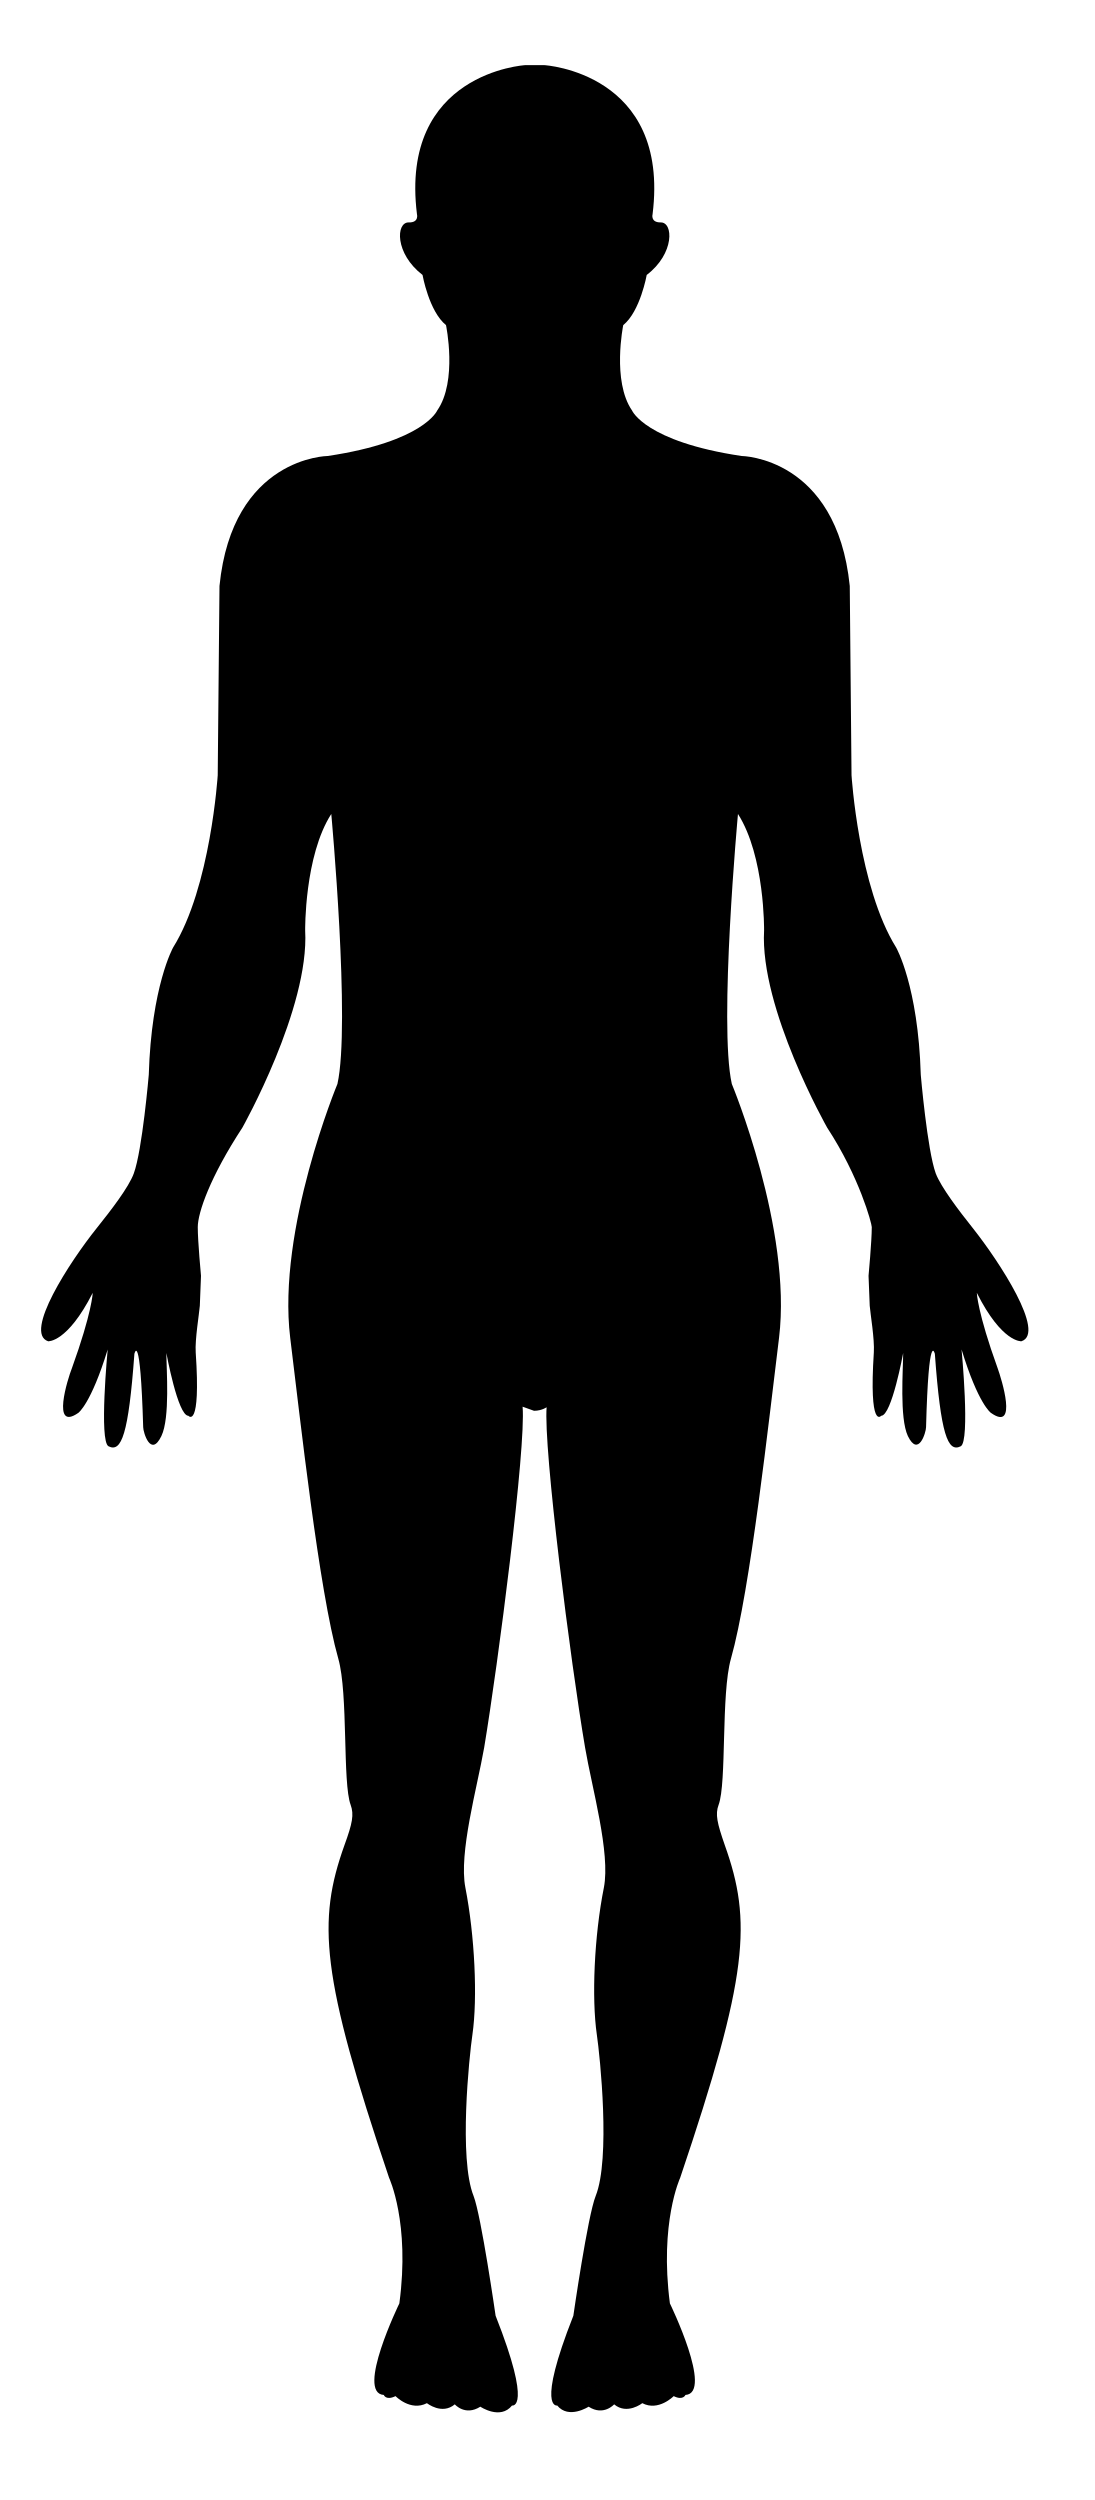
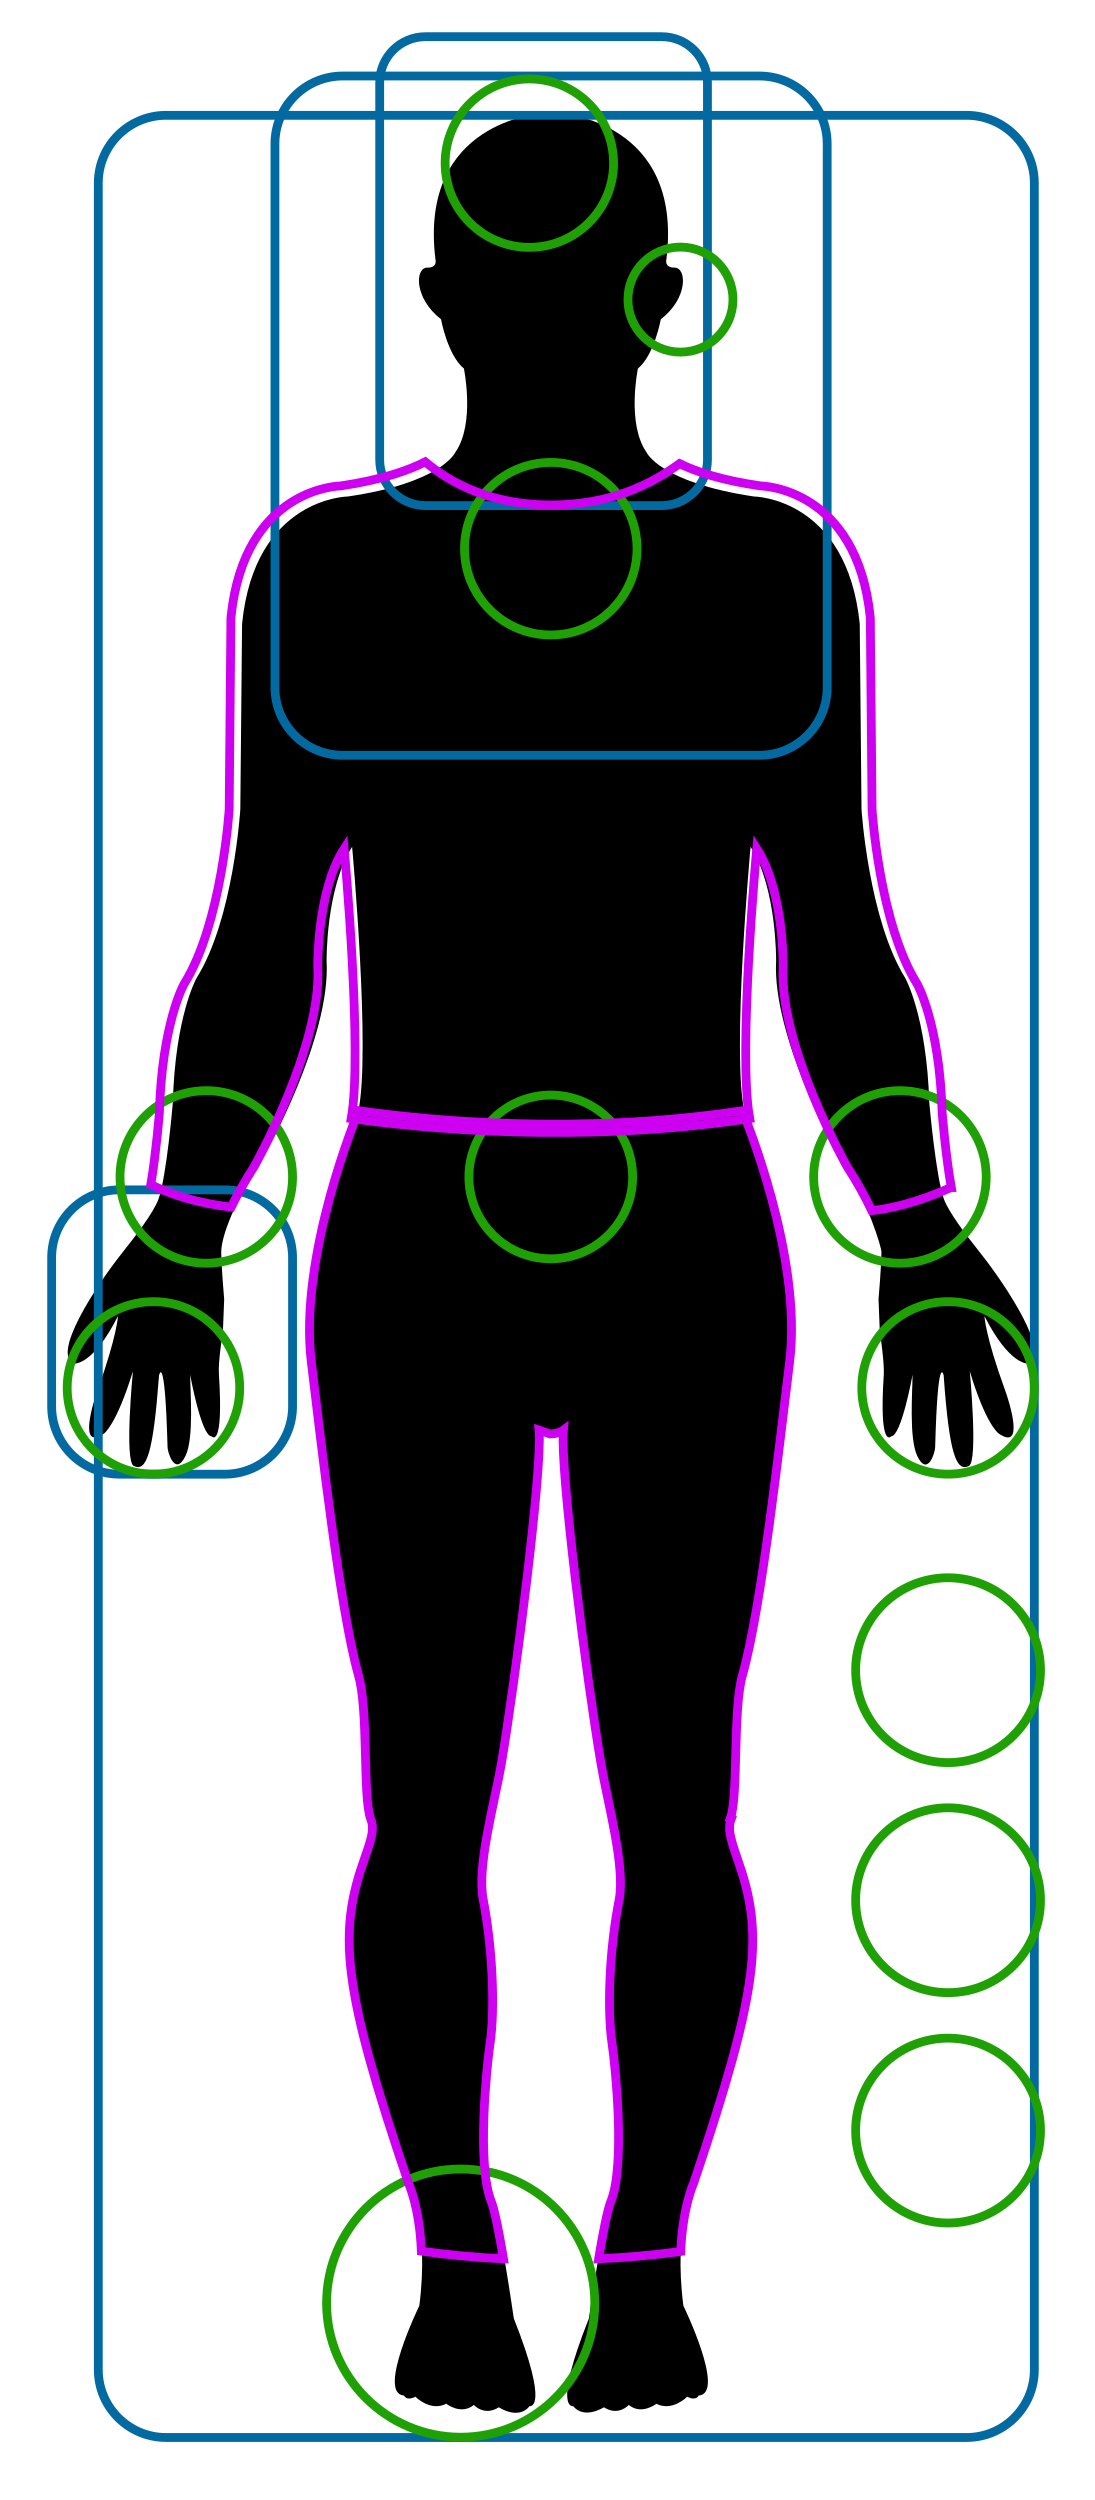
- <svg xmlns="http://www.w3.org/2000/svg" id="Capa_1" version="1.1" viewBox="0 0 373 852">
-   <path d="M186.3,479.4c-1.2,13.9,8.2,87.4,13.1,116.2,2.3,13.6,8.7,35.9,6.4,47.7-3.3,16.5-4.2,37.7-2.4,50.1,1.1,7.5,4.7,42.3-.4,55-2.7,6.7-7.6,40.8-7.6,40.8-12.7,32.2-5.5,30.6-5.5,30.6,3.9,4.8,10.7.4,10.7.4,5.1,3.3,8.7-.8,8.7-.8,4.4,3.7,9.6-.4,9.6-.4,5.5,2.9,10.7-2.4,10.7-2.4,3.2,1.6,4-.4,4-.4,9.6-.6-5.3-31.2-5.3-31.2-3.6-27.5,3.5-42.8,3.5-42.8,23.3-69,24.5-87.4,15.2-113.4-2.6-7.5-3.3-10.5-2.1-13.7,2.8-7.5.8-37.8,4.2-49.8,6.6-23.2,13-82,16.4-109.4,4.5-37-16.1-86.5-16.1-86.5-4.5-20.2,2.1-92,2.1-92,9.2,14.4,8.9,39.7,8.9,39.7-1.5,26.6,21.5,67.2,21.5,67.2,11,16.8,15.2,32.7,15.2,33.9,0,4.8-1.1,16.6-1.1,16.6l.4,10.2c.2,2.6,1.7,11.5,1.4,15.9-1.7,26.6,2.5,21.6,2.5,21.6,3.6,0,7.5-21.4,7.5-21.4,0,5.5-1.3,22.1,1.6,28.3,3.6,7.4,6.2-1.3,6.2-3,.9-33.9,3-25,3-25,2,27.5,4.4,33.7,8.8,31.5,3.3-1.6.3-33,.3-33,5.7,18.7,10,21.6,10,21.6,9.3,6.6,3.6-11.6,2.3-15.2-6.9-19.1-7.1-25.7-7.1-25.7,8.6,17.1,15.2,16.5,15.2,16.5,8.4-2.7-7.4-27-16.6-38.6-4.7-5.9-10.8-13.9-12.6-18.6-2.9-8-5.1-33.6-5.1-33.6-.9-30.3-8.4-43.4-8.4-43.4-12.8-20.5-15.2-58.7-15.2-58.7l-.6-64.5c-4.5-44-36.9-44.3-36.9-44.3-32.8-4.9-37.3-15.5-37.3-15.5-6.9-10-3-29.1-3-29.1,5.8-4.7,8-17.1,8-17.1,9.6-7.3,9.1-18.1,4.7-17.9-3.5,0-2.7-2.8-2.7-2.8,6-48.3-36.9-50.8-36.9-50.8h-6.5s-42.9,2.5-36.9,50.8c0,0,.8,2.9-2.8,2.8-4.4-.1-4.8,10.6,4.7,17.9,0,0,2.2,12.4,8,17.1,0,0,4,19.1-3,29.1,0,0-4.5,10.6-37.3,15.5,0,0-32.5.3-36.9,44.3l-.6,64.5s-2.4,38.2-15.2,58.7c0,0-7.4,13.2-8.3,43.4,0,0-2.2,25.7-5.1,33.6-1.7,4.7-7.8,12.6-12.6,18.6-9.3,11.6-25,35.8-16.6,38.6,0,0,6.5.6,15.2-16.5,0,0-.2,6.6-7.1,25.7-1.4,3.5-7.1,21.7,2.2,15.2,0,0,4.3-3,10-21.6,0,0-3,31.4.3,33,4.4,2.2,6.8-4.1,8.8-31.5,0,0,2-8.9,3,25,0,1.7,2.6,10.5,6.2,3,3-6.2,1.7-22.7,1.7-28.3,0,0,3.9,21.4,7.5,21.4,0,0,4.3,5,2.5-21.6-.3-4.3,1.2-13.3,1.4-15.9l.4-10.2s-1.1-11.7-1.1-16.6,4.2-17.1,15.2-33.9c0,0,22.9-40.7,21.4-67.2,0,0-.3-25.4,8.9-39.7,0,0,6.6,71.8,2.1,92,0,0-20.6,49.5-16.1,86.5,3.4,27.5,9.8,86.2,16.4,109.4,3.4,12,1.4,42.3,4.2,49.8,1.2,3.3.6,6.3-2.1,13.7-9.3,26-8.1,44.3,15.2,113.4,0,0,7.2,15.3,3.5,42.8,0,0-14.9,30.6-5.3,31.2,0,0,.7,2,4,.4,0,0,5.1,5.3,10.7,2.4,0,0,5.1,4.1,9.5.4,0,0,3.5,4.1,8.7.8,0,0,6.8,4.6,10.8-.4,0,0,7.1,1.6-5.6-30.6,0,0-4.9-34.1-7.5-40.8-5.1-12.7-1.5-47.5-.4-55,1.8-12.5.8-33.7-2.4-50.1-2.3-11.8,4-34,6.4-47.7,4.8-28.8,14.3-102.3,13.1-116.2l3.9,1.4c2.8,0,4.6-1.4,4.6-1.4Z" />
+ <svg xmlns="http://www.w3.org/2000/svg" version="1.1" viewBox="0 0 373 852">
+   <defs>
+     <style>
+       .st0 {
+         stroke: #0369a1;
+       }
+ 
+       .st0, .st1, .st2 {
+         fill: none;
+         stroke-miterlimit: 10;
+         stroke-width: 3px;
+       }
+ 
+       .st1 {
+         stroke: #ce00f2;
+       }
+ 
+       .st2 {
+         stroke: #1fa004;
+       }
+     </style>
+   </defs>
+   <g id="Silhouet">
+     <path d="M191.9,486.7c-1.2,13.6,8.1,85.6,12.8,113.8,2.3,13.4,8.5,35.1,6.2,46.7-3.2,16.1-4.1,37-2.4,49.1,1.1,7.4,4.6,41.4-.4,53.8-2.6,6.5-7.4,40-7.4,40-12.5,31.5-5.4,29.9-5.4,29.9,3.9,4.7,10.5.4,10.5.4,5,3.2,8.5-.8,8.5-.8,4.3,3.6,9.4-.4,9.4-.4,5.4,2.8,10.5-2.4,10.5-2.4,3.1,1.6,3.9-.4,3.9-.4,9.4-.6-5.2-30.6-5.2-30.6-3.5-26.9,3.5-41.9,3.5-41.9,22.8-67.6,24-85.6,14.8-111-2.6-7.4-3.2-10.3-2-13.5,2.7-7.4.7-37,4.1-48.8,6.4-22.7,12.8-80.3,16.1-107.2,4.4-36.2-15.7-84.7-15.7-84.7-4.4-19.7,2.1-90.1,2.1-90.1,9,14.1,8.7,38.9,8.7,38.9-1.4,26,21,65.9,21,65.9,10.8,16.5,14.9,32.1,14.9,33.2,0,4.7-1,16.2-1,16.2l.4,10c.2,2.5,1.6,11.3,1.4,15.5-1.7,26.1,2.5,21.2,2.5,21.2,3.5,0,7.3-21,7.3-21,0,5.4-1.3,21.6,1.6,27.7,3.5,7.3,6.1-1.2,6.1-3,.9-33.2,2.9-24.5,2.9-24.5,1.9,26.9,4.3,33,8.6,30.9,3.2-1.5.3-32.3.3-32.3,5.5,18.3,9.8,21.2,9.8,21.2,9.2,6.4,3.5-11.3,2.2-14.8-6.8-18.7-7-25.2-7-25.2,8.5,16.8,14.8,16.2,14.8,16.2,8.3-2.6-7.2-26.4-16.3-37.8-4.6-5.8-10.6-13.6-12.3-18.2-2.8-7.8-5-32.9-5-32.9-.9-29.6-8.2-42.5-8.2-42.5-12.5-20.1-14.9-57.5-14.9-57.5l-.6-63.2c-4.4-43.1-36.1-43.4-36.1-43.4-32.1-4.8-36.6-15.1-36.6-15.1-6.8-9.8-2.9-28.5-2.9-28.5,5.6-4.6,7.8-16.8,7.8-16.8,9.4-7.2,8.9-17.7,4.6-17.6-3.5,0-2.7-2.8-2.7-2.8,5.9-47.3-36.1-49.7-36.1-49.7h-6.4s-42,2.4-36.2,49.7c0,0,.8,2.9-2.7,2.8-4.3-.1-4.7,10.4,4.6,17.6,0,0,2.2,12.2,7.8,16.8,0,0,3.9,18.8-2.9,28.5,0,0-4.5,10.4-36.6,15.1,0,0-31.8.3-36.1,43.4l-.6,63.2s-2.3,37.4-14.9,57.5c0,0-7.3,12.9-8.1,42.5,0,0-2.1,25.1-4.9,32.9-1.7,4.6-7.7,12.4-12.3,18.2-9.1,11.4-24.5,35.1-16.3,37.8,0,0,6.4.6,14.8-16.2,0,0-.2,6.4-6.9,25.2-1.3,3.5-7,21.2,2.2,14.8,0,0,4.2-2.9,9.8-21.2,0,0-3,30.8.3,32.3,4.3,2.1,6.6-4,8.6-30.9,0,0,2-8.7,2.9,24.5,0,1.7,2.6,10.2,6.1,3,3-6.1,1.6-22.3,1.6-27.7,0,0,3.8,21,7.3,21,0,0,4.2,4.9,2.5-21.2-.3-4.3,1.2-13,1.4-15.5l.4-10s-1-11.4-1-16.2,4.1-16.8,14.9-33.2c0,0,22.5-39.8,21-65.9,0,0-.3-24.8,8.7-38.9,0,0,6.4,70.4,2.1,90.1,0,0-20.2,48.5-15.7,84.7,3.3,26.9,9.6,84.4,16,107.2,3.4,11.7,1.4,41.4,4.1,48.8,1.2,3.2.6,6.2-2,13.5-9.1,25.5-7.9,43.4,14.9,111,0,0,7,15,3.5,41.9,0,0-14.6,30-5.2,30.6,0,0,.7,2,3.9.4,0,0,5,5.2,10.5,2.4,0,0,5,4,9.4.4,0,0,3.5,4,8.5.8,0,0,6.6,4.5,10.5-.4,0,0,7,1.5-5.4-29.9,0,0-4.8-33.4-7.4-40-5-12.4-1.5-46.5-.4-53.8,1.7-12.2.8-33-2.3-49.1-2.3-11.5,3.9-33.3,6.2-46.7,4.7-28.2,14-100.2,12.8-113.8l3.8,1.3c2.7,0,4.5-1.3,4.5-1.3Z" />
+   </g>
+   <g id="Bodyshots">
+     <rect id="headshot" class="st0" x="129.4" y="12.5" width="111.7" height="159.8" rx="15.6" ry="15.6" />
+     <rect id="shouldershot" class="st0" x="93.7" y="25.9" width="188.2" height="231.5" rx="23.1" ry="23.1" />
+     <rect id="fullbodyshot" class="st0" x="33.5" y="39.3" width="319" height="791.4" rx="23.1" ry="23.1" />
+     <rect id="handshot" class="st0" x="17.6" y="405.5" width="82.1" height="96.9" rx="23.1" ry="23.1" />
+   </g>
+   <g id="Accesories">
+     <circle id="hat_x2F_cap" class="st2" cx="180.4" cy="55.6" r="28.7" />
+     <circle id="earrings" class="st2" cx="231.9" cy="102.1" r="17.9" />
+     <circle id="necklace" class="st2" cx="187.7" cy="187" r="29.4" />
+     <circle id="jewelry_left" class="st2" cx="323.1" cy="473" r="29.4" />
+     <circle id="bracelets_left" class="st2" cx="306.7" cy="401.1" r="29.4" />
+     <circle id="jewelry_right" class="st2" cx="52.3" cy="473" r="29.4" />
+     <circle id="bracelets_right" class="st2" cx="70.3" cy="401.1" r="29.4" />
+     <circle id="shoes" class="st2" cx="157" cy="784.9" r="45.7" />
+     <circle id="belt" class="st2" cx="187.7" cy="401.1" r="27.9" />
+     <circle id="accesoryslot_1" class="st2" cx="323.1" cy="569.2" r="31.5" />
+     <circle id="accesoryslot_2" class="st2" cx="323.1" cy="647.6" r="31.5" />
+     <circle id="accesoryslot_3" class="st2" cx="323.1" cy="726.1" r="31.5" />
+   </g>
+   <g id="Outfit">
+     <path id="Top_Outfit" class="st1" d="M324.1,404.7c-11.6,5.2-20.7,7.2-27,7.9-2.2-4.6-5-9.8-8.4-15,0,0-23.3-41.2-21.8-68.1,0,0,.4-25.7-9-40.3,0,0-6.5,70.1-2.4,92-58,8.8-111.9,3.3-135.8,0,4-22-2.4-92-2.4-92-9.4,14.6-9,40.3-9,40.3,1.5,26.9-21.7,68.1-21.7,68.1-3.1,4.8-5.7,9.5-7.8,13.8-11.9-1.4-20.8-4.4-27.4-7.7,1.8-10.6,2.9-24.3,2.9-24.3.9-30.7,8.4-44,8.4-44,13-20.8,15.4-59.5,15.4-59.5l.6-65.4c4.5-44.6,37.4-44.9,37.4-44.9,14.2-2.1,23.1-5.3,28.8-8.2,9,7.5,22.8,14.7,42.8,14.7s33.9-6.8,43.9-14.1c5.7,2.8,14.4,5.7,27.6,7.6,0,0,32.9.3,37.4,44.9l.6,65.4s2.4,38.7,15.4,59.5c0,0,7.6,13.3,8.5,44,0,0,1.2,14.6,3.1,25.3Z" />
+     <path id="Bottom_Outfit" class="st1" d="M249.2,619.8c-1.2,3.2-.5,6.1,2,13.4,9.1,25.4,8,43.3-14.8,110.8,0,0-3.8,8.2-4.4,23.3-9.8,1.3-19.1,2.1-28,2.5,1.4-8.3,3-16.7,4.2-19.6,5-12.4,1.5-46.3.4-53.7-1.8-12.1-.8-32.9,2.4-49,2.2-11.5-4-33.3-6.2-46.6-4.8-28.1-14-99.9-12.8-113.5,0,0-1.7,1.3-4.5,1.3l-3.8-1.3c1.2,13.6-8.1,85.4-12.8,113.5-2.3,13.4-8.5,35.1-6.2,46.6,3.1,16.1,4.1,36.8,2.3,49-1.1,7.3-4.6,41.3.4,53.7,1.2,3,2.8,11.3,4.2,19.6-10.8-.5-20.2-1.5-28-2.6-.6-15.1-4.4-23.2-4.4-23.2-22.8-67.4-24-85.3-14.9-110.8,2.6-7.3,3.3-10.2,2-13.4-2.7-7.4-.7-36.9-4.1-48.7-6.4-22.7-12.8-80-16.1-106.9-4.4-36.1,15.7-84.5,15.7-84.5,0-.4.2-.8.2-1.2,23.1,3.3,75.2,8.5,131.2,0,0,.4.2.8.2,1.1,0,0,20.2,48.4,15.7,84.5-3.3,26.8-9.6,84.2-16.1,106.9-3.3,11.7-1.3,41.3-4.1,48.7Z" />
+   </g>
</svg>
